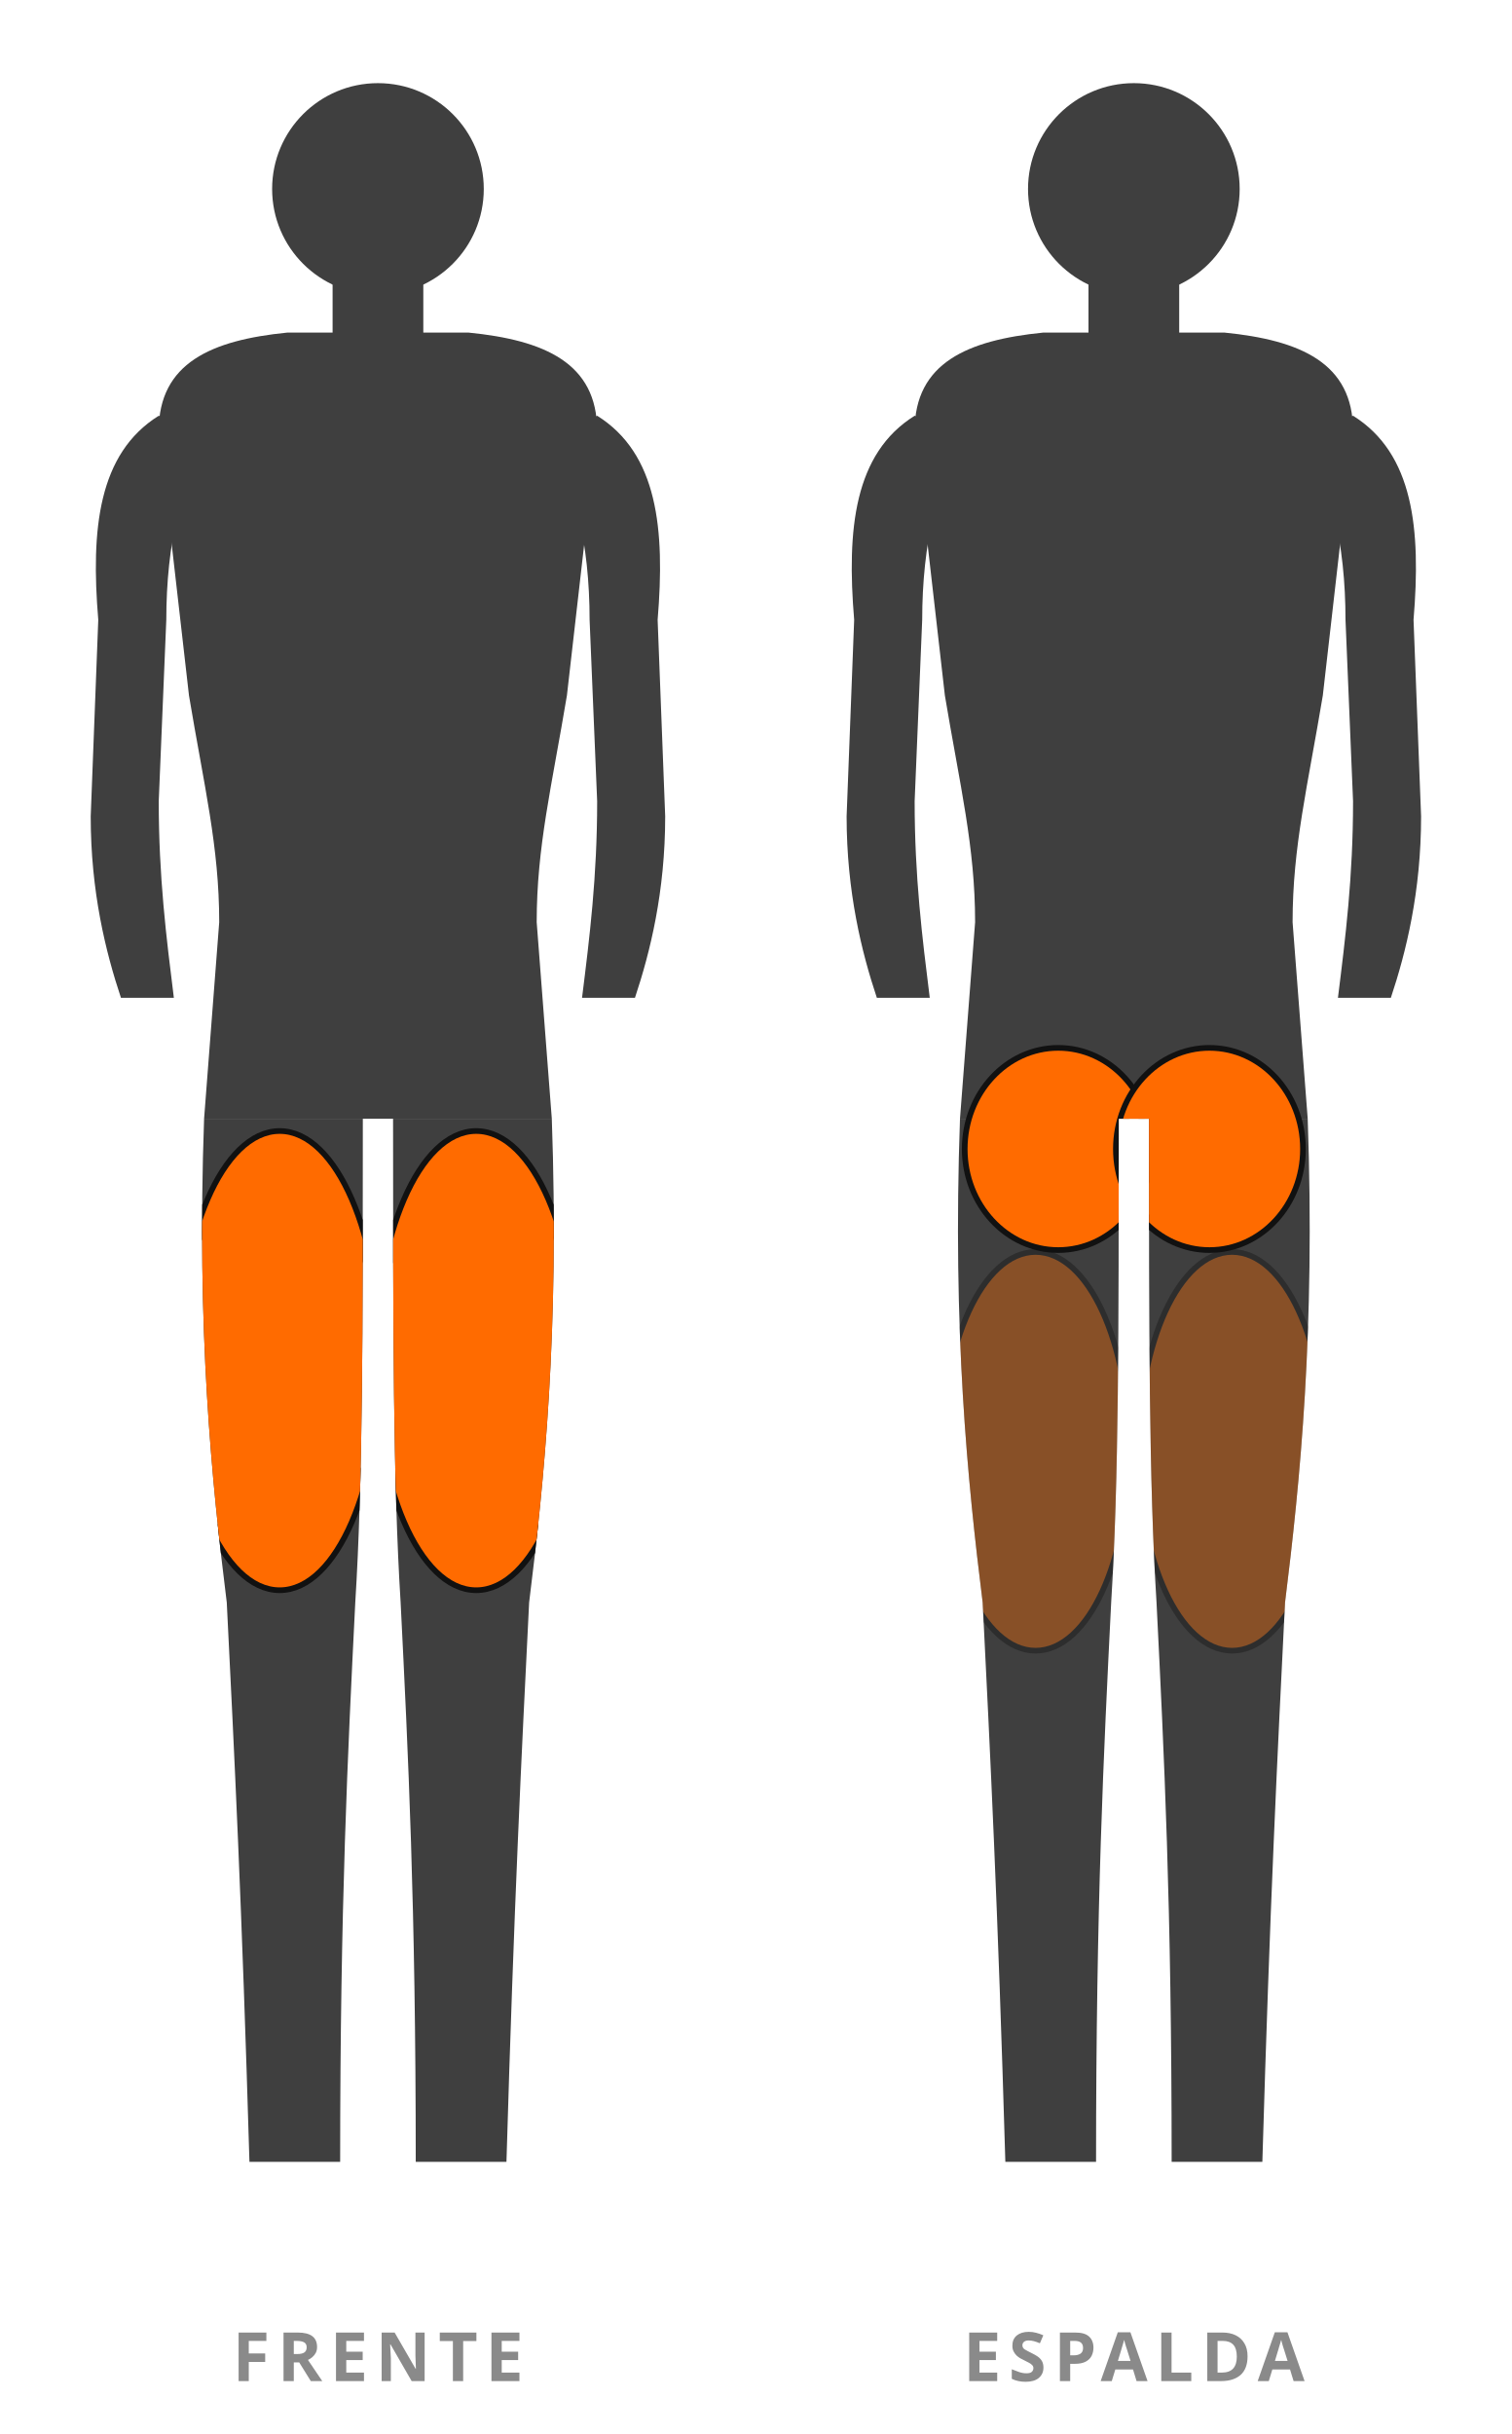
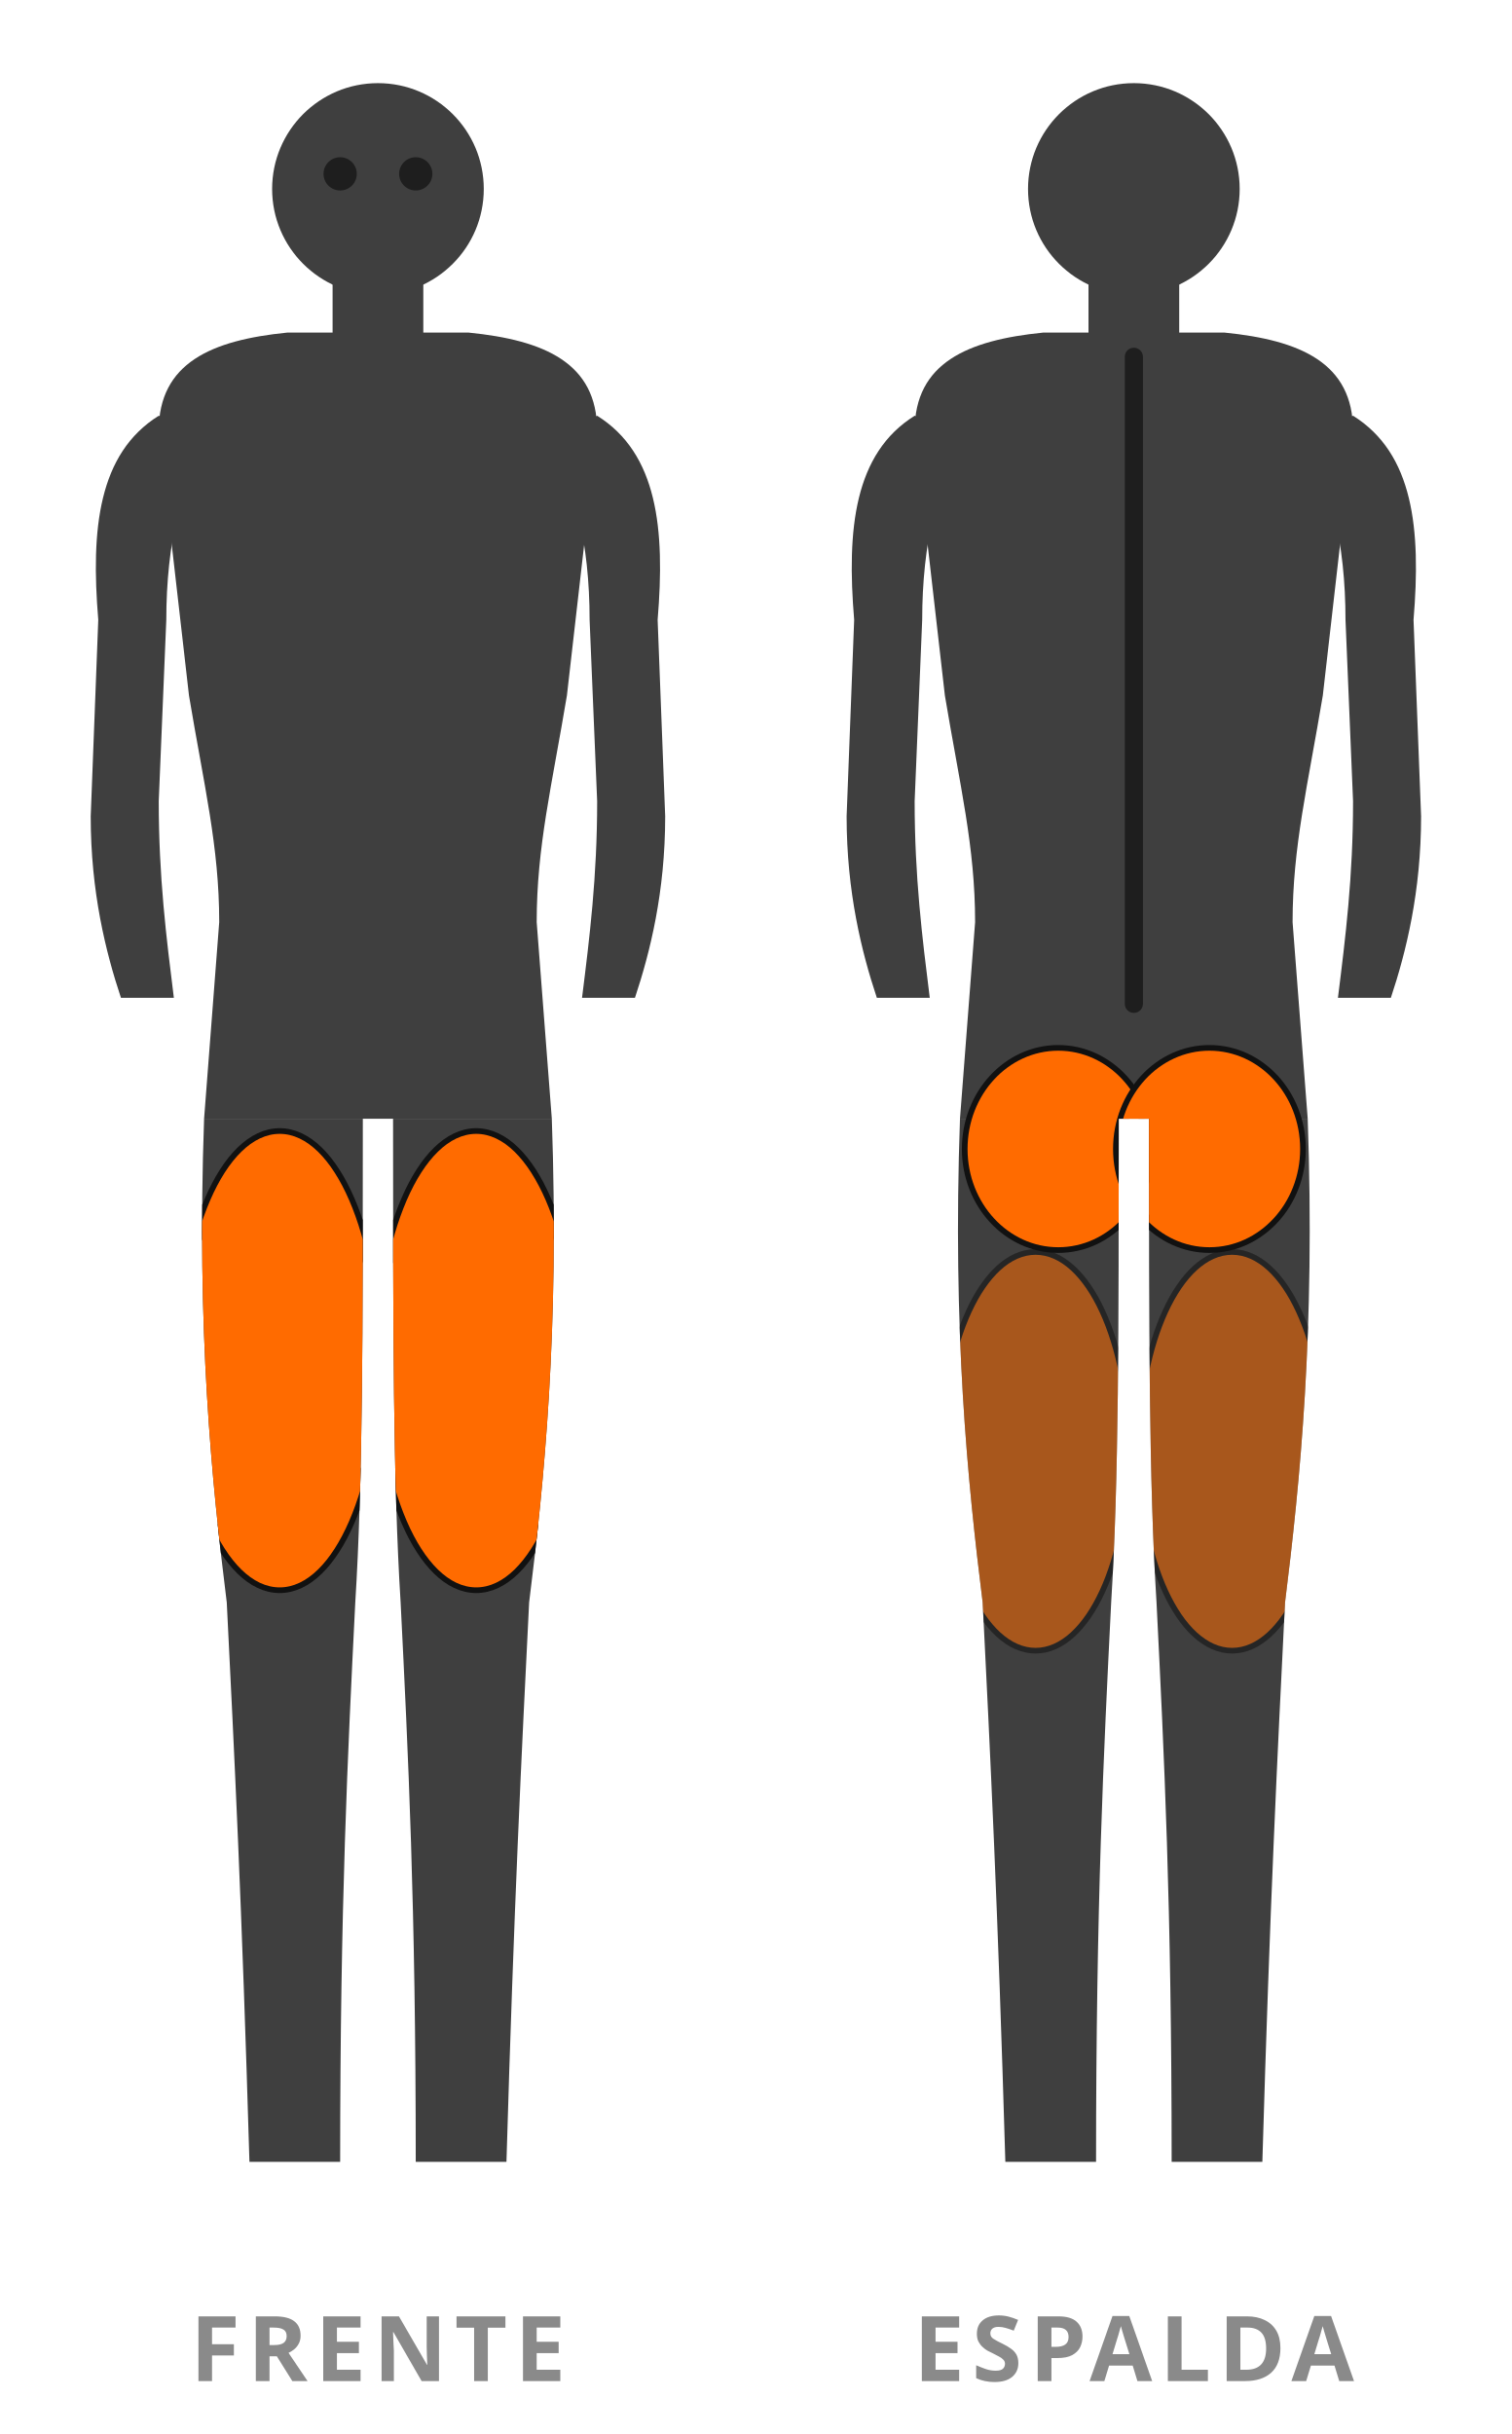
<svg xmlns="http://www.w3.org/2000/svg" viewBox="0 0 200 322" width="200" height="322" role="img" aria-label="Músculos que trabaja: Prensa 45°">
  <defs>
    <clipPath id="cuerpoF">
      <circle cx="50" cy="25" r="14" />
      <path d="M 44 36 h 12 v 12 h -12 Z" />
      <path d="M 21 57              C 21 48, 28 45, 38 44              L 62 44 C 72 45, 79 48, 79 57              L 75 92 C 73 104, 71 112, 71 122              L 73 148 L 27 148 L 29 122              C 29 112, 27 104, 25 92 Z" />
      <path d="M 21 55 C 13 60, 12 70, 13 82              L 12 108 C 12 118, 14 126, 16 132              L 23 132 C 22 124, 21 116, 21 106              L 22 82 C 22 72, 24 63, 28 58 Z" />
      <path d="M 79 55 C 87 60, 88 70, 87 82              L 88 108 C 88 118, 86 126, 84 132              L 77 132 C 78 124, 79 116, 79 106              L 78 82 C 78 72, 76 63, 72 58 Z" />
      <path d="M 27 148 C 26 176, 28 196, 30 212              C 31 232, 32 252, 33 286              L 45 286 C 45 252, 46 232, 47 212              C 48 196, 48 176, 48 148 Z" />
      <path d="M 73 148 C 74 176, 72 196, 70 212              C 69 232, 68 252, 67 286              L 55 286 C 55 252, 54 232, 53 212              C 52 196, 52 176, 52 148 Z" />
    </clipPath>
    <clipPath id="cuerpoD">
      <circle cx="150" cy="25" r="14" />
      <path d="M 144 36 h 12 v 12 h -12 Z" />
      <path d="M 121 57              C 121 48, 128 45, 138 44              L 162 44 C 172 45, 179 48, 179 57              L 175 92 C 173 104, 171 112, 171 122              L 173 148 L 127 148 L 129 122              C 129 112, 127 104, 125 92 Z" />
      <path d="M 121 55 C 113 60, 112 70, 113 82              L 112 108 C 112 118, 114 126, 116 132              L 123 132 C 122 124, 121 116, 121 106              L 122 82 C 122 72, 124 63, 128 58 Z" />
      <path d="M 179 55 C 187 60, 188 70, 187 82              L 188 108 C 188 118, 186 126, 184 132              L 177 132 C 178 124, 179 116, 179 106              L 178 82 C 178 72, 176 63, 172 58 Z" />
      <path d="M 127 148 C 126 176, 128 196, 130 212              C 131 232, 132 252, 133 286              L 145 286 C 145 252, 146 232, 147 212              C 148 196, 148 176, 148 148 Z" />
      <path d="M 173 148 C 174 176, 172 196, 170 212              C 169 232, 168 252, 167 286              L 155 286 C 155 252, 154 232, 153 212              C 152 196, 152 176, 152 148 Z" />
    </clipPath>
  </defs>
  <style>
    .base { fill: #3f3f3f; }
    /* El borde del color del fondo separa grupos contiguos. Sin él, lumbar +
       glúteo + isquios se fundían en un único bloque naranja de la cintura a
       la rodilla y no se distinguía qué trabajaba qué. */
+     /* La cara y la columna: lo justo para saber de qué lado se mira. Tienen
+        que verse a tamaño miniatura, así que no pueden ser un matiz del gris. */
+     .detalle { fill: #1e1e1e; }
    .prim, .sec { stroke: #111; stroke-width: 1.5; paint-order: stroke; }
    .prim { fill: #ff6b00; }
-     .sec  { fill: #ff6b00; opacity: .38; }
-     .et   { fill: #8a8a8a; font: 600 9px system-ui, sans-serif; text-anchor: middle; letter-spacing: 1px; }
+     /* .38 quedaba marrón apagado sobre el gris del cuerpo y se confundía con
+        él: a este tamaño "también trabaja esto" tiene que verse. */
+     .sec  { fill: #ff6b00; opacity: .55; }
+     .et   { fill: #8a8a8a; font: 700 12px system-ui, sans-serif; text-anchor: middle; letter-spacing: 1px; }
+     /* El lado que no trabaja nada, y su etiqueta, en segundo plano. */
+     .apagado { opacity: .28; }
    @media (prefers-color-scheme: light) {
      .base { fill: #d6d1c6; }
+       .detalle { fill: #a49d8e; }
      .et   { fill: #7a7060; }
      .prim, .sec { stroke: #f7f5f0; }
    }
  </style>
  <g class="base">
    <circle cx="50" cy="25" r="14" />
    <path d="M 44 36 h 12 v 12 h -12 Z" />
    <path d="M 21 57              C 21 48, 28 45, 38 44              L 62 44 C 72 45, 79 48, 79 57              L 75 92 C 73 104, 71 112, 71 122              L 73 148 L 27 148 L 29 122              C 29 112, 27 104, 25 92 Z" />
    <path d="M 21 55 C 13 60, 12 70, 13 82              L 12 108 C 12 118, 14 126, 16 132              L 23 132 C 22 124, 21 116, 21 106              L 22 82 C 22 72, 24 63, 28 58 Z" />
    <path d="M 79 55 C 87 60, 88 70, 87 82              L 88 108 C 88 118, 86 126, 84 132              L 77 132 C 78 124, 79 116, 79 106              L 78 82 C 78 72, 76 63, 72 58 Z" />
    <path d="M 27 148 C 26 176, 28 196, 30 212              C 31 232, 32 252, 33 286              L 45 286 C 45 252, 46 232, 47 212              C 48 196, 48 176, 48 148 Z" />
    <path d="M 73 148 C 74 176, 72 196, 70 212              C 69 232, 68 252, 67 286              L 55 286 C 55 252, 54 232, 53 212              C 52 196, 52 176, 52 148 Z" />
+   </g>
+   <g class="detalle">
+     <circle cx="45" cy="23" r="2.2" />
+     <circle cx="55" cy="23" r="2.2" />
+   </g>
+   <g class="base">
    <circle cx="150" cy="25" r="14" />
    <path d="M 144 36 h 12 v 12 h -12 Z" />
    <path d="M 121 57              C 121 48, 128 45, 138 44              L 162 44 C 172 45, 179 48, 179 57              L 175 92 C 173 104, 171 112, 171 122              L 173 148 L 127 148 L 129 122              C 129 112, 127 104, 125 92 Z" />
    <path d="M 121 55 C 113 60, 112 70, 113 82              L 112 108 C 112 118, 114 126, 116 132              L 123 132 C 122 124, 121 116, 121 106              L 122 82 C 122 72, 124 63, 128 58 Z" />
    <path d="M 179 55 C 187 60, 188 70, 187 82              L 188 108 C 188 118, 186 126, 184 132              L 177 132 C 178 124, 179 116, 179 106              L 178 82 C 178 72, 176 63, 172 58 Z" />
    <path d="M 127 148 C 126 176, 128 196, 130 212              C 131 232, 132 252, 133 286              L 145 286 C 145 252, 146 232, 147 212              C 148 196, 148 176, 148 148 Z" />
    <path d="M 173 148 C 174 176, 172 196, 170 212              C 169 232, 168 252, 167 286              L 155 286 C 155 252, 154 232, 153 212              C 152 196, 152 176, 152 148 Z" />
+   </g>
+   <g class="detalle">
+     <rect x="148.8" y="46" width="2.4" height="88" rx="1.2" />
  </g>
  <g class="sec" clip-path="url(#cuerpoD)">
    <g transform="translate(100,0)">
      <ellipse cx="37" cy="192" rx="12" ry="26" />
      <ellipse cx="63" cy="192" rx="12" ry="26" />
    </g>
  </g>
  <g class="prim" clip-path="url(#cuerpoF)">
    <ellipse cx="37" cy="180" rx="13" ry="30" />
    <ellipse cx="63" cy="180" rx="13" ry="30" />
  </g>
  <g class="prim" clip-path="url(#cuerpoD)">
    <g transform="translate(100,0)">
      <ellipse cx="40" cy="152" rx="12" ry="13" />
      <ellipse cx="60" cy="152" rx="12" ry="13" />
    </g>
  </g>
  <text class="et" x="50" y="315">FRENTE</text>
  <text class="et" x="150" y="315">ESPALDA</text>
</svg>
